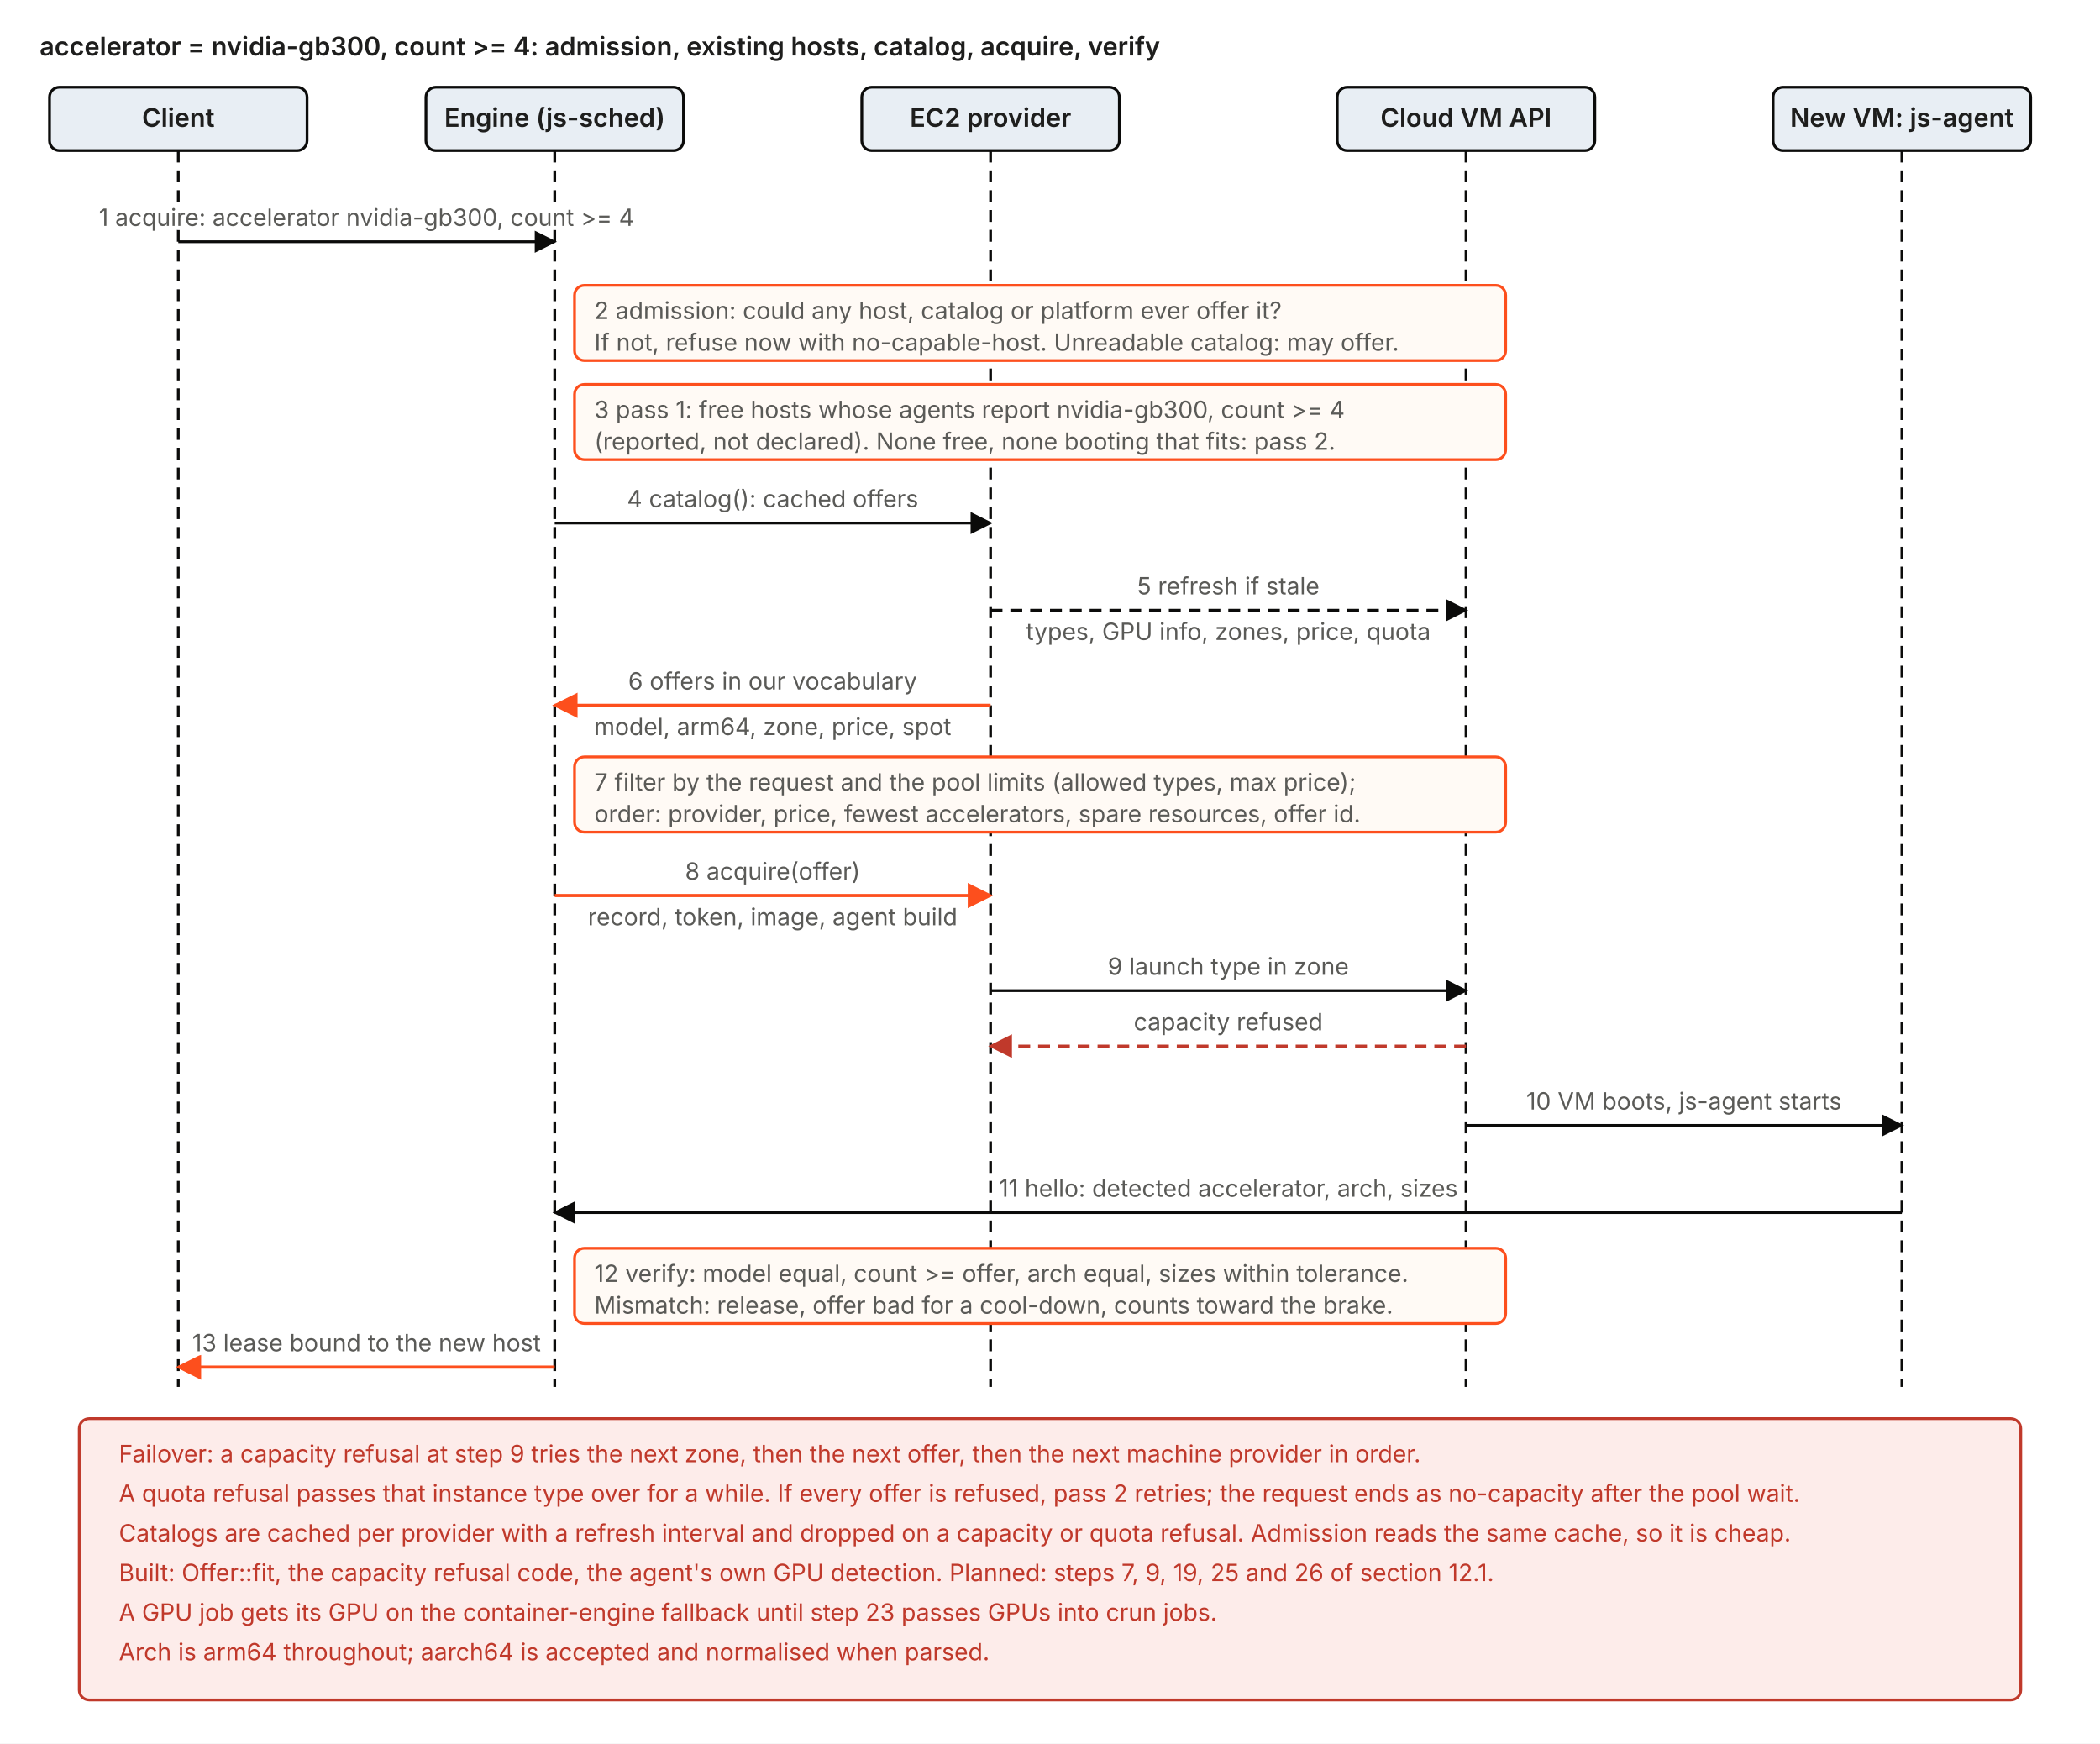
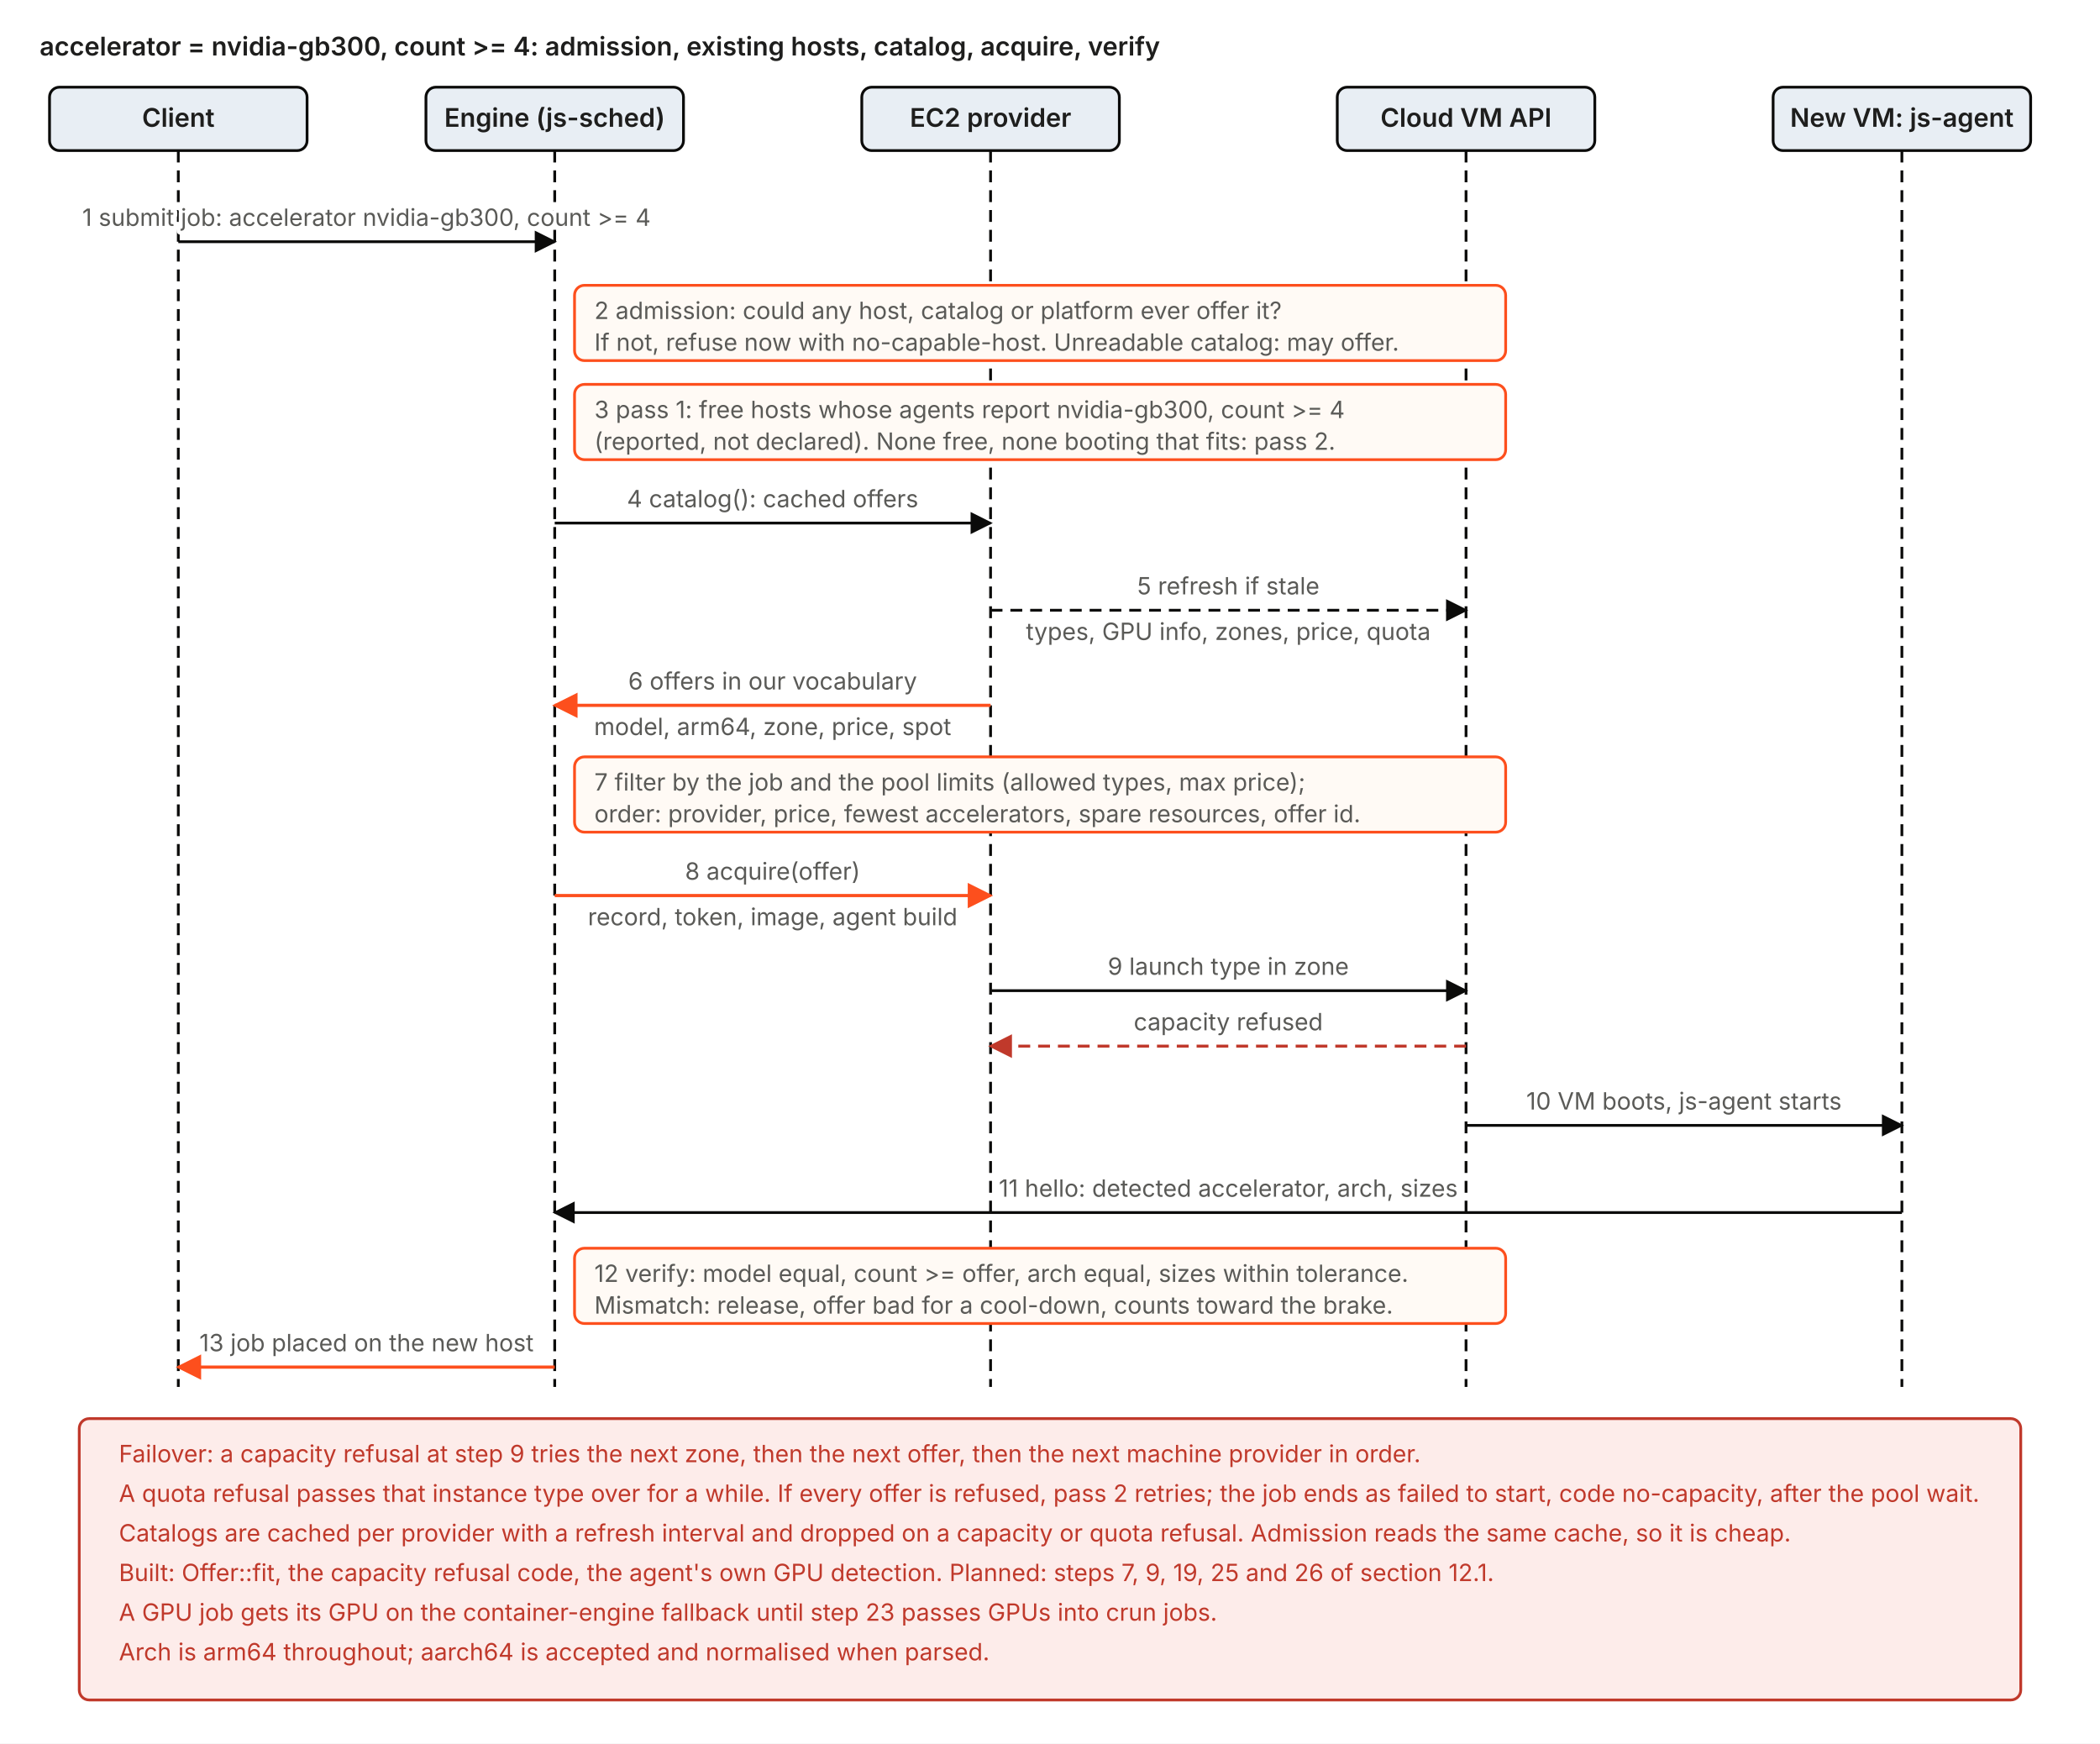
- <svg xmlns="http://www.w3.org/2000/svg" viewBox="0 0 1060 880" width="1060" height="880" role="img" aria-label="Sequence of an accelerator request for four or more nvidia-gb300: the client asks; the engine checks admission and finds no free host; the EC2 provider's cached catalog returns offers in our vocabulary; the engine filters and orders them and acquires one; the cloud launches an arm64 VM that boots js-agent; the agent's hello carries its detected capabilities; the engine verifies them against the offer; the lease binds. A capacity refusal fails over to the next zone, offer and provider; a mismatch releases the machine and marks the offer bad for a cool-down.">
+ <svg xmlns="http://www.w3.org/2000/svg" viewBox="0 0 1060 880" width="1060" height="880" role="img" aria-label="Sequence of an accelerator request for four or more nvidia-gb300: the client asks; the engine checks admission and finds no free host; the EC2 provider's cached catalog returns offers in our vocabulary; the engine filters and orders them and acquires one; the cloud launches an arm64 VM that boots js-agent; the agent's hello carries its detected capabilities; the engine verifies them against the offer; the job is placed. A capacity refusal fails over to the next zone, offer and provider; a mismatch releases the machine and marks the offer bad for a cool-down.">
  <defs>
    <marker id="accelerator-request-ak" viewBox="0 0 10 10" refX="9" refY="5" markerWidth="8" markerHeight="8" orient="auto-start-reverse">
      <path d="M0,0 L10,5 L0,10 z" fill="#0B0B0A" />
    </marker>
    <marker id="accelerator-request-ao" viewBox="0 0 10 10" refX="9" refY="5" markerWidth="8" markerHeight="8" orient="auto-start-reverse">
      <path d="M0,0 L10,5 L0,10 z" fill="#FD4F1D" />
    </marker>
    <marker id="accelerator-request-ar" viewBox="0 0 10 10" refX="9" refY="5" markerWidth="8" markerHeight="8" orient="auto-start-reverse">
      <path d="M0,0 L10,5 L0,10 z" fill="#C0392B" />
    </marker>
  </defs>
  <style>
.box{fill:#FFFFFF;stroke:#0B0B0A;stroke-width:1.4}
.box-b{fill:#E8EEF4;stroke:#0B0B0A;stroke-width:1.4}
.box-o{fill:#FFFAF5;stroke:#FD4F1D;stroke-width:1.4}
.box-a{fill:#FD4F1D;stroke:#FD4F1D;stroke-width:1.4}
.box-t{fill:none;stroke:#FD4F1D;stroke-width:2}
.box-p{fill:none;stroke:#5A5A57;stroke-width:1.6;stroke-dasharray:7 5}
.box-g{fill:#F0F0EE;stroke:#5A5A57;stroke-width:1.4}
.box-gd{fill:#F0F0EE;stroke:#5A5A57;stroke-width:1.4;stroke-dasharray:6 4}
.box-r{fill:#FDECEA;stroke:#C0392B;stroke-width:1.4}
.box-rd{fill:#FFFFFF;stroke:#C0392B;stroke-width:1.4;stroke-dasharray:6 4}
.box-n{fill:#E6F4EA;stroke:#2E7D32;stroke-width:1.4}
.ln{stroke:#0B0B0A;fill:none;stroke-width:1.4}
.ln-d{stroke:#0B0B0A;fill:none;stroke-width:1.4;stroke-dasharray:6 4}
.ln-o{stroke:#FD4F1D;fill:none;stroke-width:1.6}
.ln-r{stroke:#C0392B;fill:none;stroke-width:1.5}
.ln-rd{stroke:#C0392B;fill:none;stroke-width:1.5;stroke-dasharray:6 4}
text{fill:#1E1E1D;font-family:system-ui,-apple-system,'Segoe UI',sans-serif;font-size:13px}
.b{font-weight:600}
.t-m{fill:#5A5A57;font-size:12px}
.t-r{fill:#C0392B;font-size:12px}
.t-w{fill:#FFFFFF;font-weight:600}
.lbl{paint-order:stroke;stroke:#FFFFFF;stroke-width:4px;stroke-linejoin:round}
</style>
  <rect x="0" y="0" width="1060" height="880" fill="#FFFFFF" />
  <text x="20" y="28" class="b" text-anchor="start" font-size="16">accelerator = nvidia-gb300, count &gt;= 4: admission, existing hosts, catalog, acquire, verify</text>
  <path d="M90,76 L90,700" class="ln-d" />
  <rect x="25" y="44" width="130" height="32" rx="5" class="box-b" />
  <text x="90" y="64" class="b" text-anchor="middle">Client</text>
  <path d="M280,76 L280,700" class="ln-d" />
  <rect x="215" y="44" width="130" height="32" rx="5" class="box-b" />
  <text x="280" y="64" class="b" text-anchor="middle">Engine (js-sched)</text>
  <path d="M500,76 L500,700" class="ln-d" />
  <rect x="435" y="44" width="130" height="32" rx="5" class="box-b" />
  <text x="500" y="64" class="b" text-anchor="middle">EC2 provider</text>
  <path d="M740,76 L740,700" class="ln-d" />
  <rect x="675" y="44" width="130" height="32" rx="5" class="box-b" />
  <text x="740" y="64" class="b" text-anchor="middle">Cloud VM API</text>
  <path d="M960,76 L960,700" class="ln-d" />
  <rect x="895" y="44" width="130" height="32" rx="5" class="box-b" />
  <text x="960" y="64" class="b" text-anchor="middle">New VM: js-agent</text>
  <path d="M90,122 L280,122" class="ln" marker-end="url(#accelerator-request-ak)" />
-   <text x="185.0" y="114" class="t-m lbl" text-anchor="middle">1  acquire: accelerator nvidia-gb300, count &gt;= 4</text>
+   <text x="185.0" y="114" class="t-m lbl" text-anchor="middle">1  submit job: accelerator nvidia-gb300, count &gt;= 4</text>
  <rect x="290" y="144" width="470" height="38" rx="5" class="box-o" />
  <text x="300" y="161" class="t-m" text-anchor="start">2  admission: could any host, catalog or platform ever offer it?</text>
  <text x="300" y="177" class="t-m" text-anchor="start">If not, refuse now with no-capable-host. Unreadable catalog: may offer.</text>
  <rect x="290" y="194" width="470" height="38" rx="5" class="box-o" />
  <text x="300" y="211" class="t-m" text-anchor="start">3  pass 1: free hosts whose agents report nvidia-gb300, count &gt;= 4</text>
  <text x="300" y="227" class="t-m" text-anchor="start">(reported, not declared). None free, none booting that fits: pass 2.</text>
  <path d="M280,264 L500,264" class="ln" marker-end="url(#accelerator-request-ak)" />
  <text x="390.0" y="256" class="t-m lbl" text-anchor="middle">4  catalog(): cached offers</text>
  <path d="M500,308 L740,308" class="ln-d" marker-end="url(#accelerator-request-ak)" />
  <text x="620.0" y="300" class="t-m lbl" text-anchor="middle">5  refresh if stale</text>
  <text x="620.0" y="323" class="t-m lbl" text-anchor="middle">types, GPU info, zones, price, quota</text>
  <path d="M500,356 L280,356" class="ln-o" marker-end="url(#accelerator-request-ao)" />
  <text x="390.0" y="348" class="t-m lbl" text-anchor="middle">6  offers in our vocabulary</text>
  <text x="390.0" y="371" class="t-m lbl" text-anchor="middle">model, arm64, zone, price, spot</text>
  <rect x="290" y="382" width="470" height="38" rx="5" class="box-o" />
-   <text x="300" y="399" class="t-m" text-anchor="start">7  filter by the request and the pool limits (allowed types, max price);</text>
+   <text x="300" y="399" class="t-m" text-anchor="start">7  filter by the job and the pool limits (allowed types, max price);</text>
  <text x="300" y="415" class="t-m" text-anchor="start">order: provider, price, fewest accelerators, spare resources, offer id.</text>
  <path d="M280,452 L500,452" class="ln-o" marker-end="url(#accelerator-request-ao)" />
  <text x="390.0" y="444" class="t-m lbl" text-anchor="middle">8  acquire(offer)</text>
  <text x="390.0" y="467" class="t-m lbl" text-anchor="middle">record, token, image, agent build</text>
  <path d="M500,500 L740,500" class="ln" marker-end="url(#accelerator-request-ak)" />
  <text x="620.0" y="492" class="t-m lbl" text-anchor="middle">9  launch type in zone</text>
  <path d="M740,528 L500,528" class="ln-rd" marker-end="url(#accelerator-request-ar)" />
  <text x="620.0" y="520" class="t-m lbl" text-anchor="middle">capacity refused</text>
  <path d="M740,568 L960,568" class="ln" marker-end="url(#accelerator-request-ak)" />
  <text x="850.0" y="560" class="t-m lbl" text-anchor="middle">10  VM boots, js-agent starts</text>
  <path d="M960,612 L280,612" class="ln" marker-end="url(#accelerator-request-ak)" />
  <text x="620.0" y="604" class="t-m lbl" text-anchor="middle">11  hello: detected accelerator, arch, sizes</text>
  <rect x="290" y="630" width="470" height="38" rx="5" class="box-o" />
  <text x="300" y="647" class="t-m" text-anchor="start">12  verify: model equal, count &gt;= offer, arch equal, sizes within tolerance.</text>
  <text x="300" y="663" class="t-m" text-anchor="start">Mismatch: release, offer bad for a cool-down, counts toward the brake.</text>
  <path d="M280,690 L90,690" class="ln-o" marker-end="url(#accelerator-request-ao)" />
-   <text x="185.0" y="682" class="t-m lbl" text-anchor="middle">13  lease bound to the new host</text>
+   <text x="185.0" y="682" class="t-m lbl" text-anchor="middle">13  job placed on the new host</text>
  <rect x="40" y="716" width="980" height="142" rx="5" class="box-r" />
  <text x="60" y="738" class="t-r" text-anchor="start">Failover: a capacity refusal at step 9 tries the next zone, then the next offer, then the next machine provider in order.</text>
-   <text x="60" y="758" class="t-r" text-anchor="start">A quota refusal passes that instance type over for a while. If every offer is refused, pass 2 retries; the request ends as no-capacity after the pool wait.</text>
+   <text x="60" y="758" class="t-r" text-anchor="start">A quota refusal passes that instance type over for a while. If every offer is refused, pass 2 retries; the job ends as failed to start, code no-capacity, after the pool wait.</text>
  <text x="60" y="778" class="t-r" text-anchor="start">Catalogs are cached per provider with a refresh interval and dropped on a capacity or quota refusal. Admission reads the same cache, so it is cheap.</text>
  <text x="60" y="798" class="t-r" text-anchor="start">Built: Offer::fit, the capacity refusal code, the agent's own GPU detection. Planned: steps 7, 9, 19, 25 and 26 of section 12.1.</text>
  <text x="60" y="818" class="t-r" text-anchor="start">A GPU job gets its GPU on the container-engine fallback until step 23 passes GPUs into crun jobs.</text>
  <text x="60" y="838" class="t-r" text-anchor="start">Arch is arm64 throughout; aarch64 is accepted and normalised when parsed.</text>
</svg>
